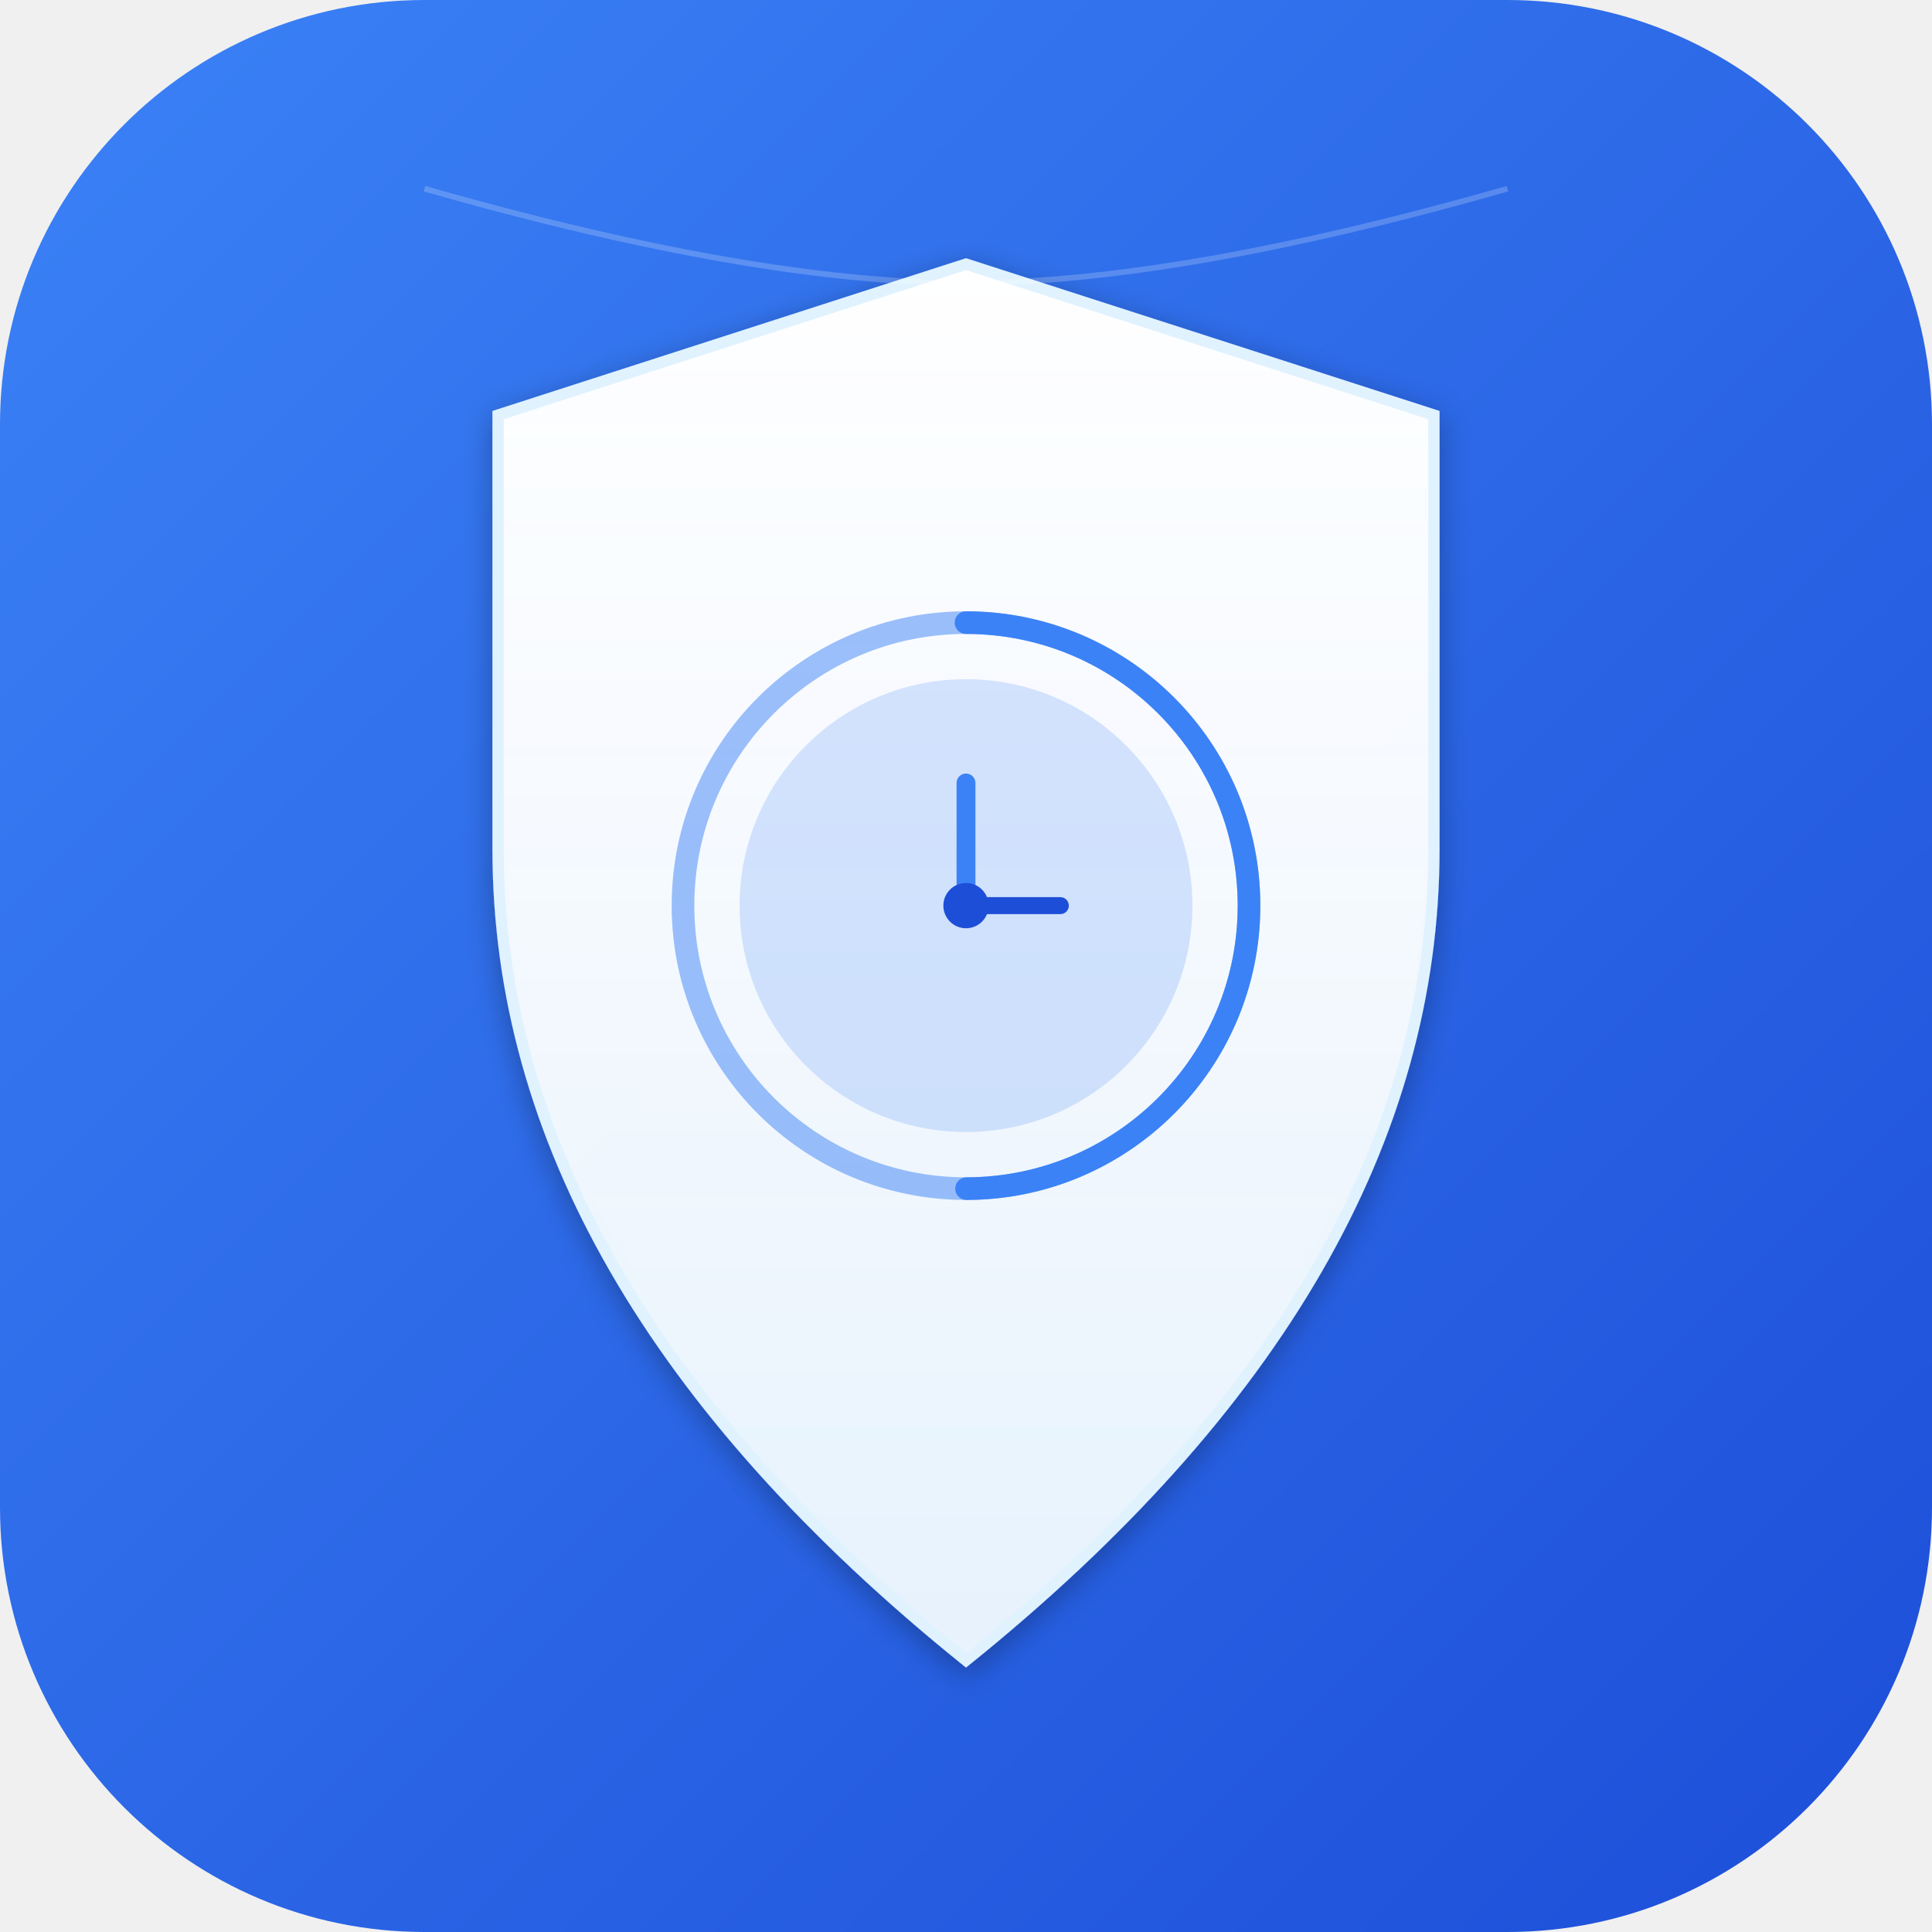
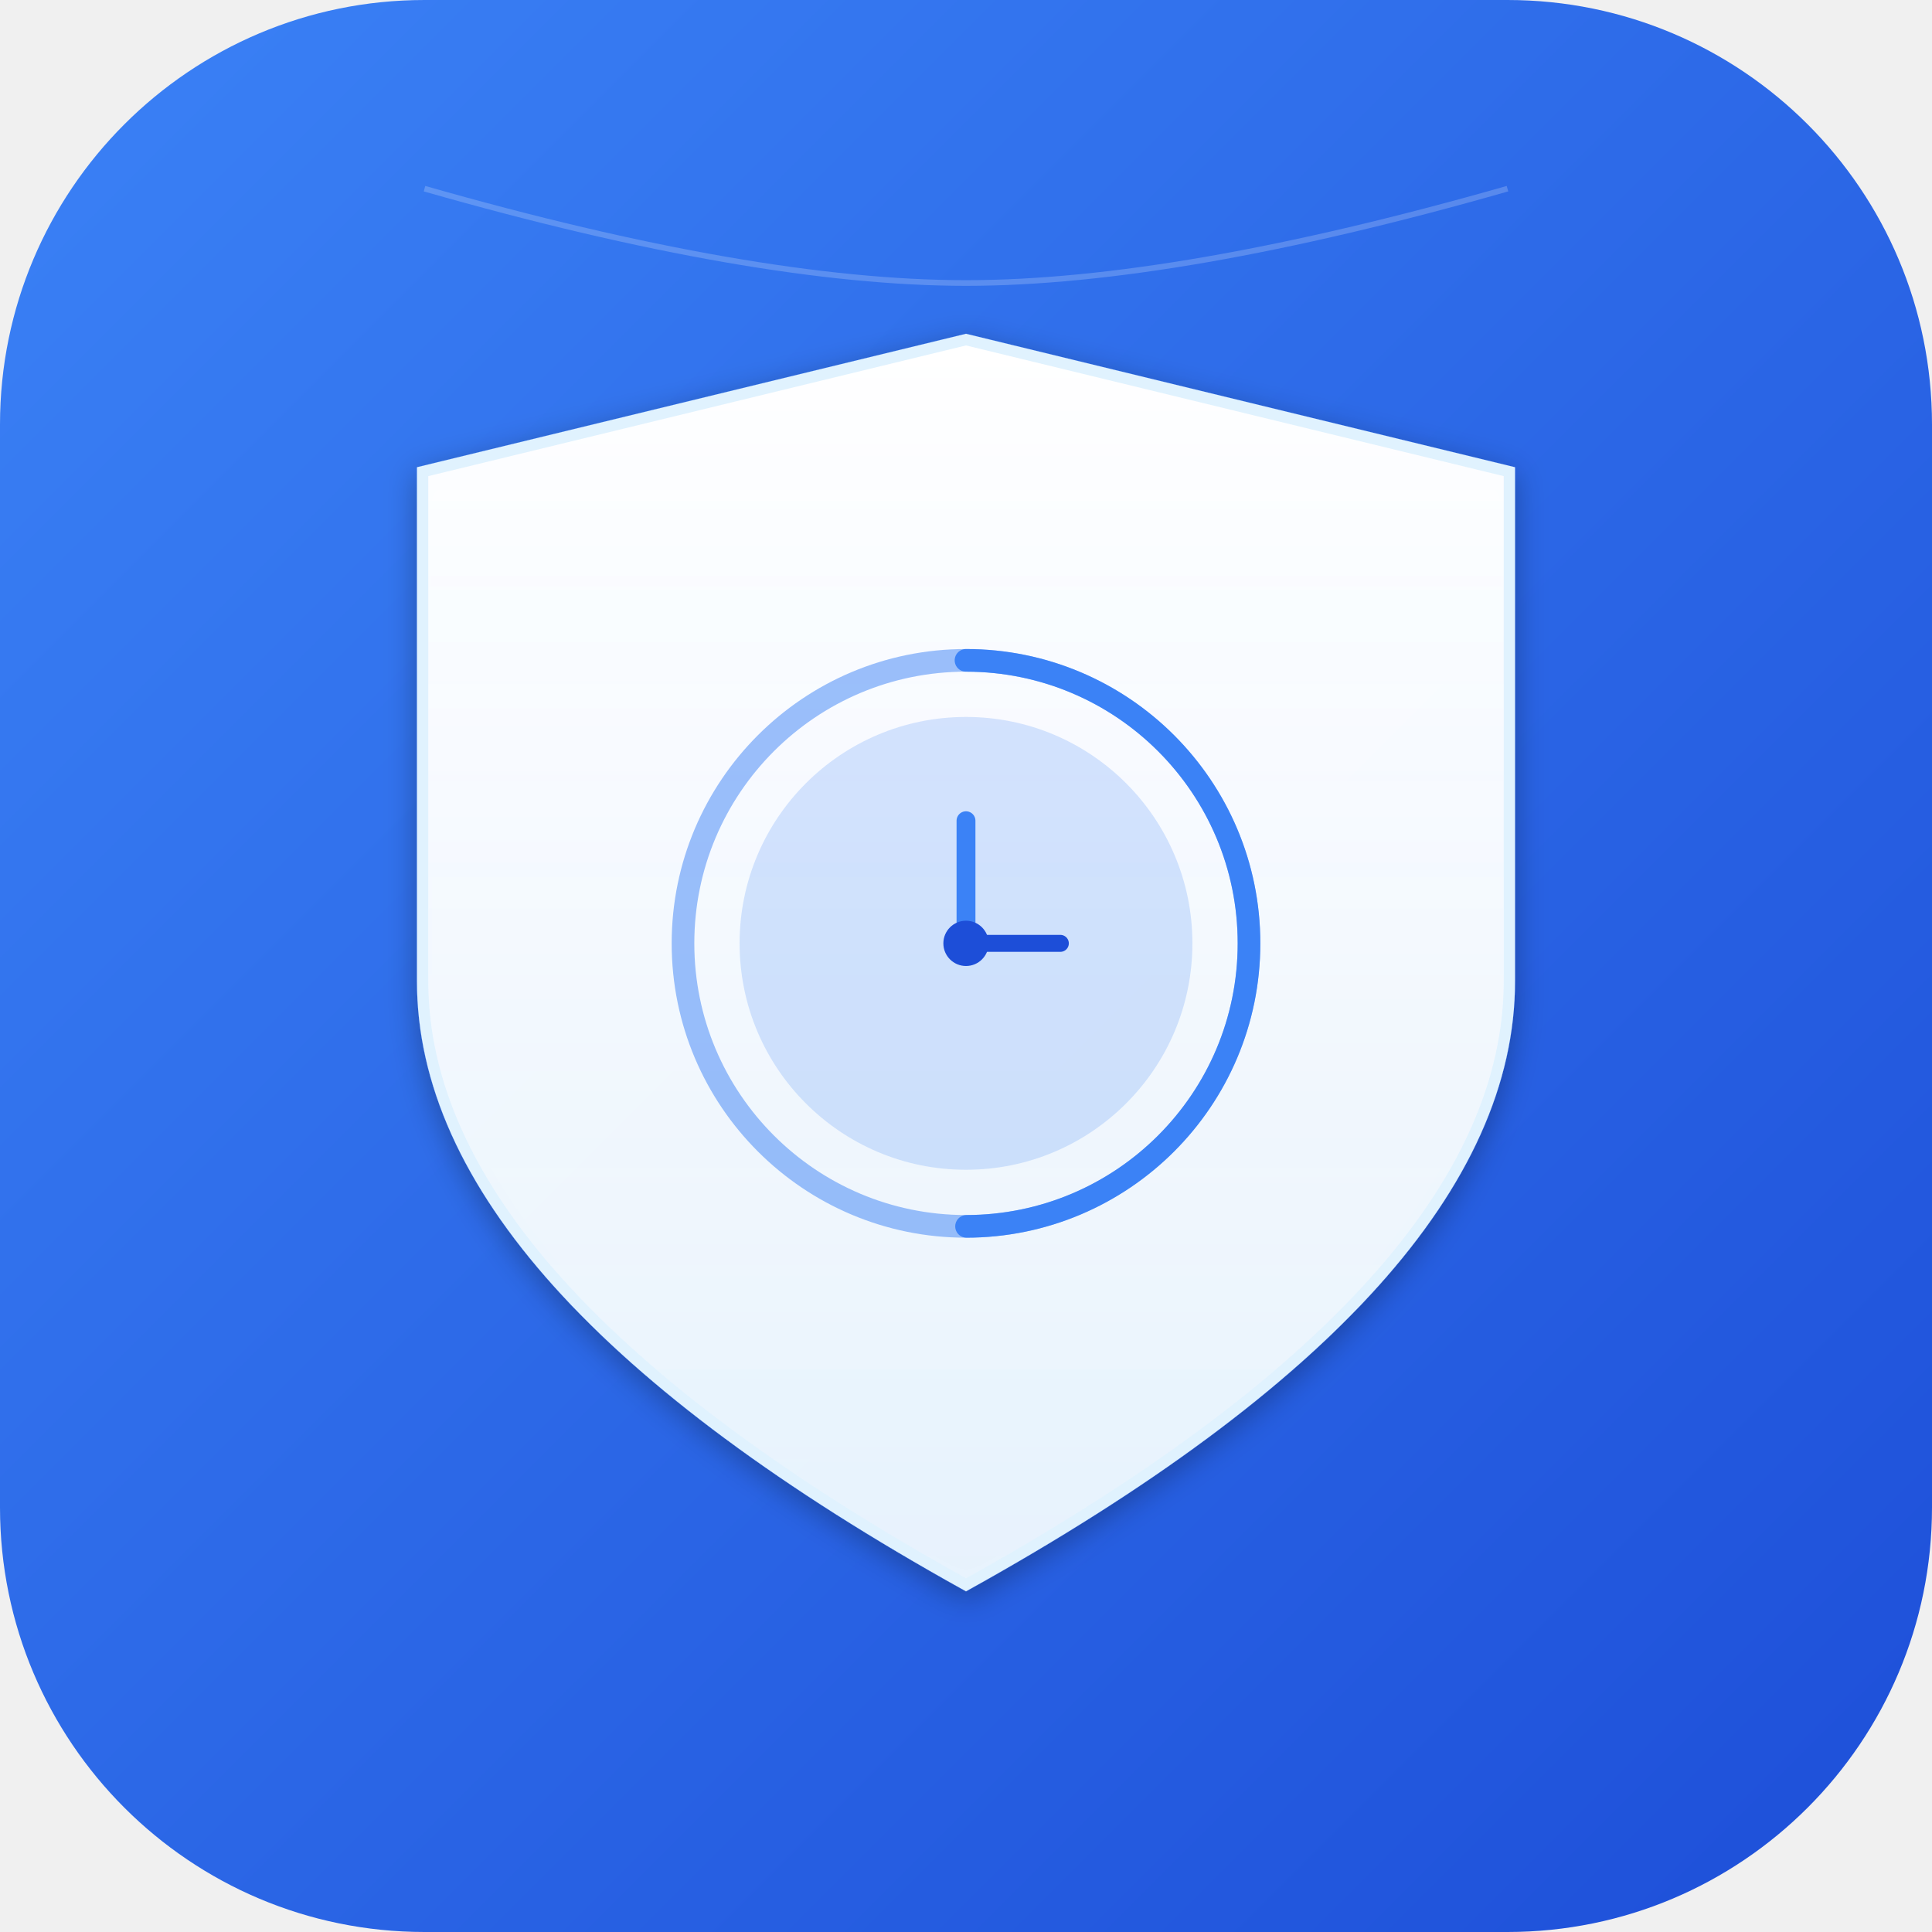
<svg xmlns="http://www.w3.org/2000/svg" viewBox="0 0 1024 1024">
  <defs>
    <linearGradient id="bgGradient" x1="0%" y1="0%" x2="100%" y2="100%">
      <stop offset="0%" style="stop-color:#3b82f6;stop-opacity:1" />
      <stop offset="100%" style="stop-color:#1d4ed8;stop-opacity:1" />
    </linearGradient>
    <linearGradient id="shieldGradient" x1="0%" y1="0%" x2="0%" y2="100%">
      <stop offset="0%" style="stop-color:#ffffff;stop-opacity:1" />
      <stop offset="100%" style="stop-color:#f0f9ff;stop-opacity:0.95" />
    </linearGradient>
    <filter id="shadow">
      <feGaussianBlur in="SourceAlpha" stdDeviation="8" />
      <feOffset dx="0" dy="4" result="offsetblur" />
      <feComponentTransfer>
        <feFuncA type="linear" slope="0.3" />
      </feComponentTransfer>
      <feMerge>
        <feMergeNode />
        <feMergeNode in="SourceGraphic" />
      </feMerge>
    </filter>
  </defs>
  <rect width="1024" height="1024" rx="225" fill="url(#bgGradient)" />
  <g filter="url(#shadow)">
-     <path d="M 512 140 L 760 220 L 760 450 Q 760 680 512 880 Q 264 680 264 450 L 264 220 Z" fill="url(#shieldGradient)" stroke="#e0f2fe" stroke-width="6" />
+     <path d="M 512 180 L 800 250 L 800 520 Q 800 680 512 840 Q 224 680 224 520 L 224 250 Z" fill="url(#shieldGradient)" stroke="#e0f2fe" stroke-width="6" />
  </g>
-   <g transform="translate(512, 480)">
+   <g transform="translate(512, 500)">
    <circle cx="0" cy="0" r="150" fill="none" stroke="#3b82f6" stroke-width="12" opacity="0.5" />
    <circle cx="0" cy="0" r="150" fill="none" stroke="#3b82f6" stroke-width="12" stroke-dasharray="471 942" stroke-dashoffset="0" transform="rotate(-90)" stroke-linecap="round" />
    <circle cx="0" cy="0" r="120" fill="#3b82f6" opacity="0.2" />
    <line x1="0" y1="0" x2="0" y2="-65" stroke="#3b82f6" stroke-width="10" stroke-linecap="round" />
    <line x1="0" y1="0" x2="50" y2="0" stroke="#1d4ed8" stroke-width="9" stroke-linecap="round" />
    <circle cx="0" cy="0" r="12" fill="#1d4ed8" />
  </g>
  <path d="M 225 100 Q 400 150 512 150 Q 624 150 799 100" fill="none" stroke="white" stroke-width="3" opacity="0.2" />
</svg>
